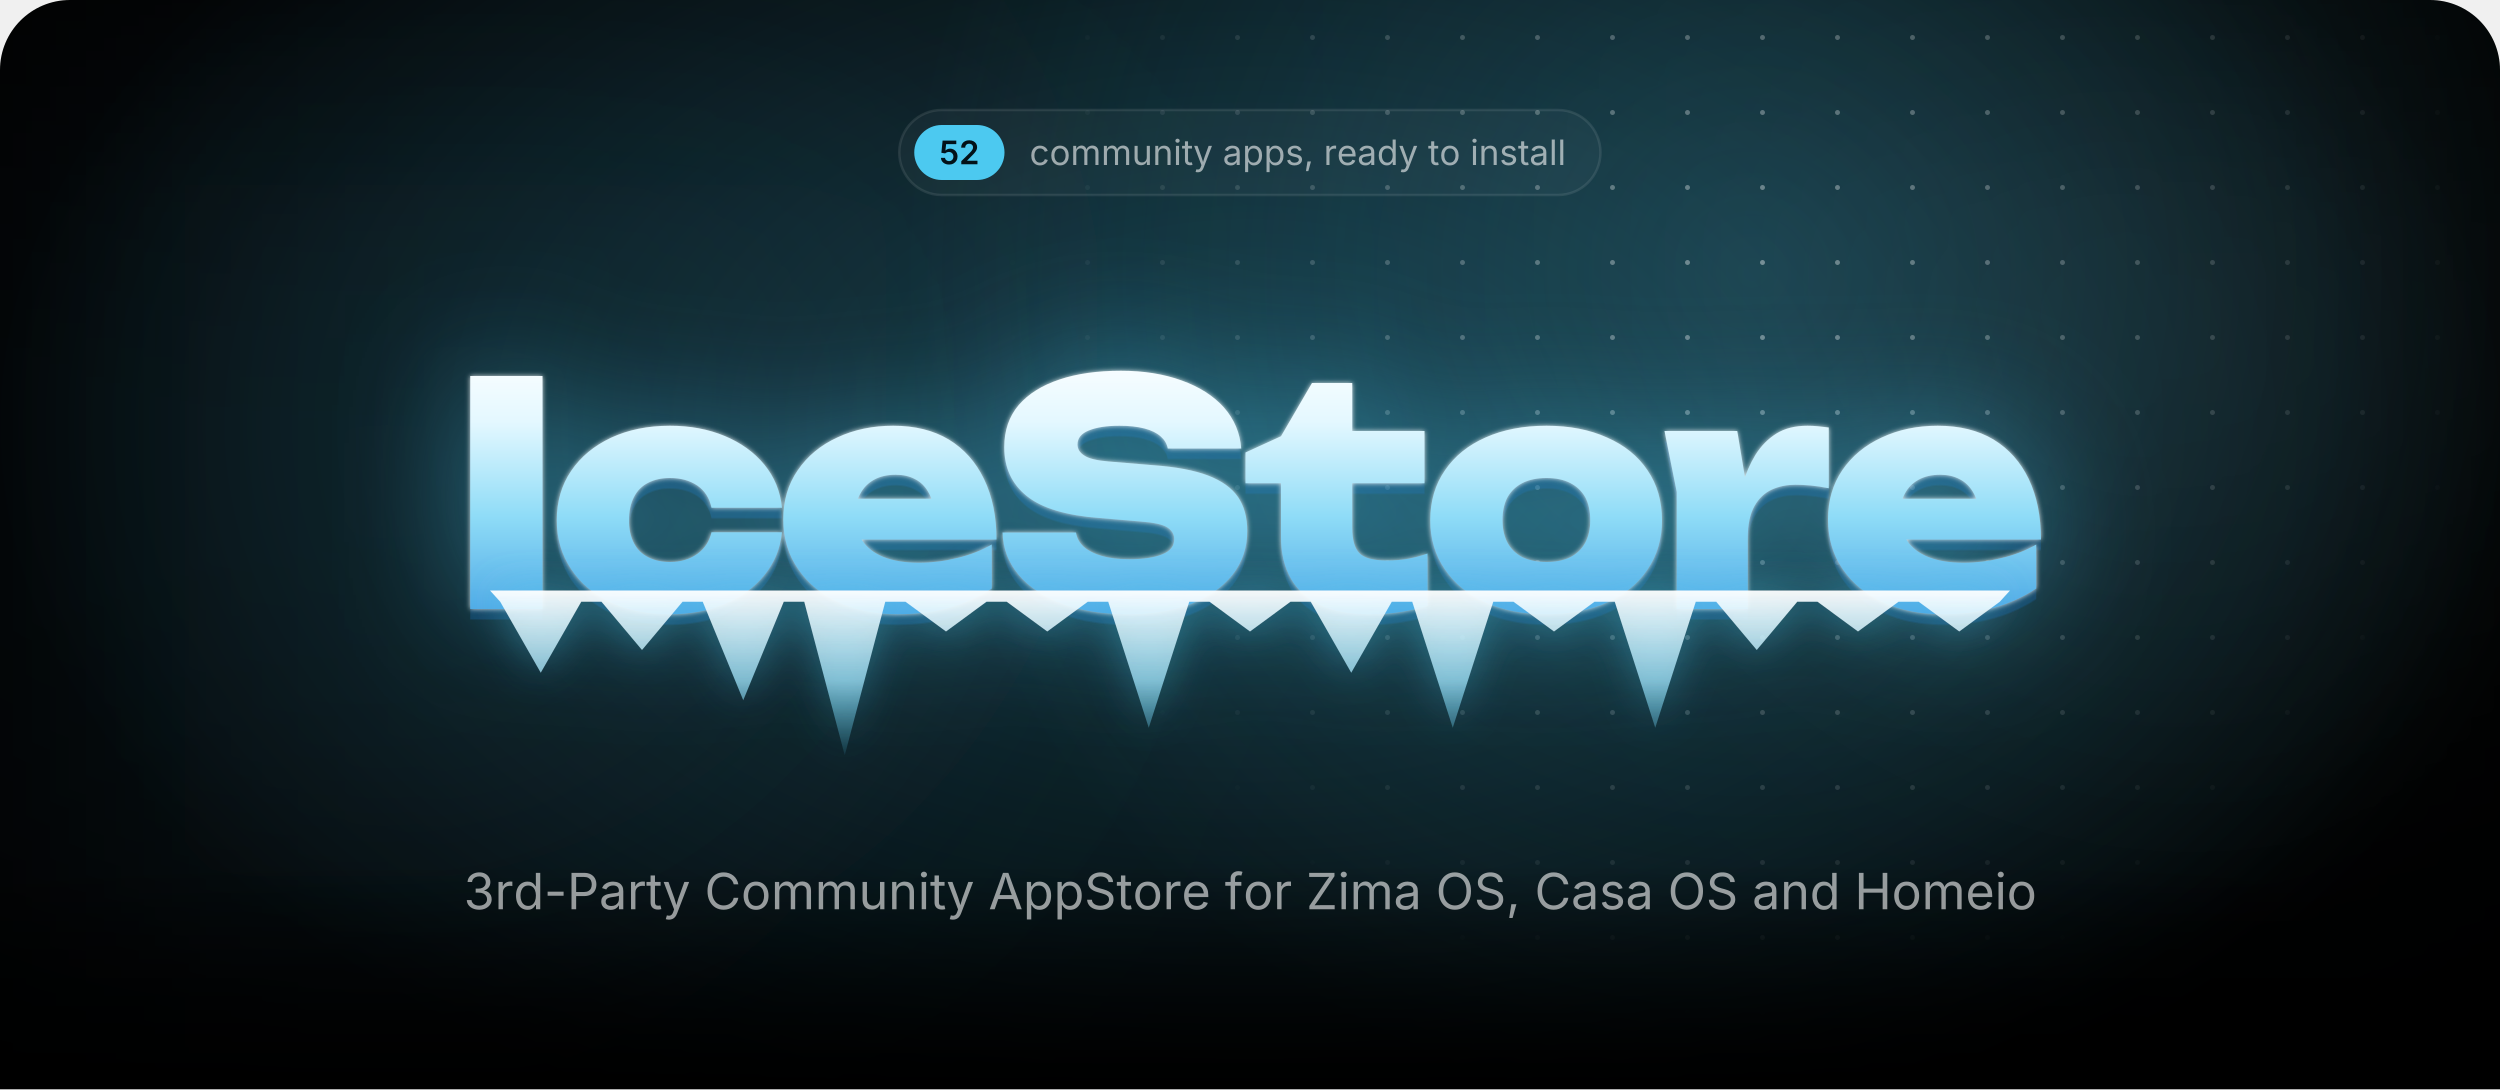
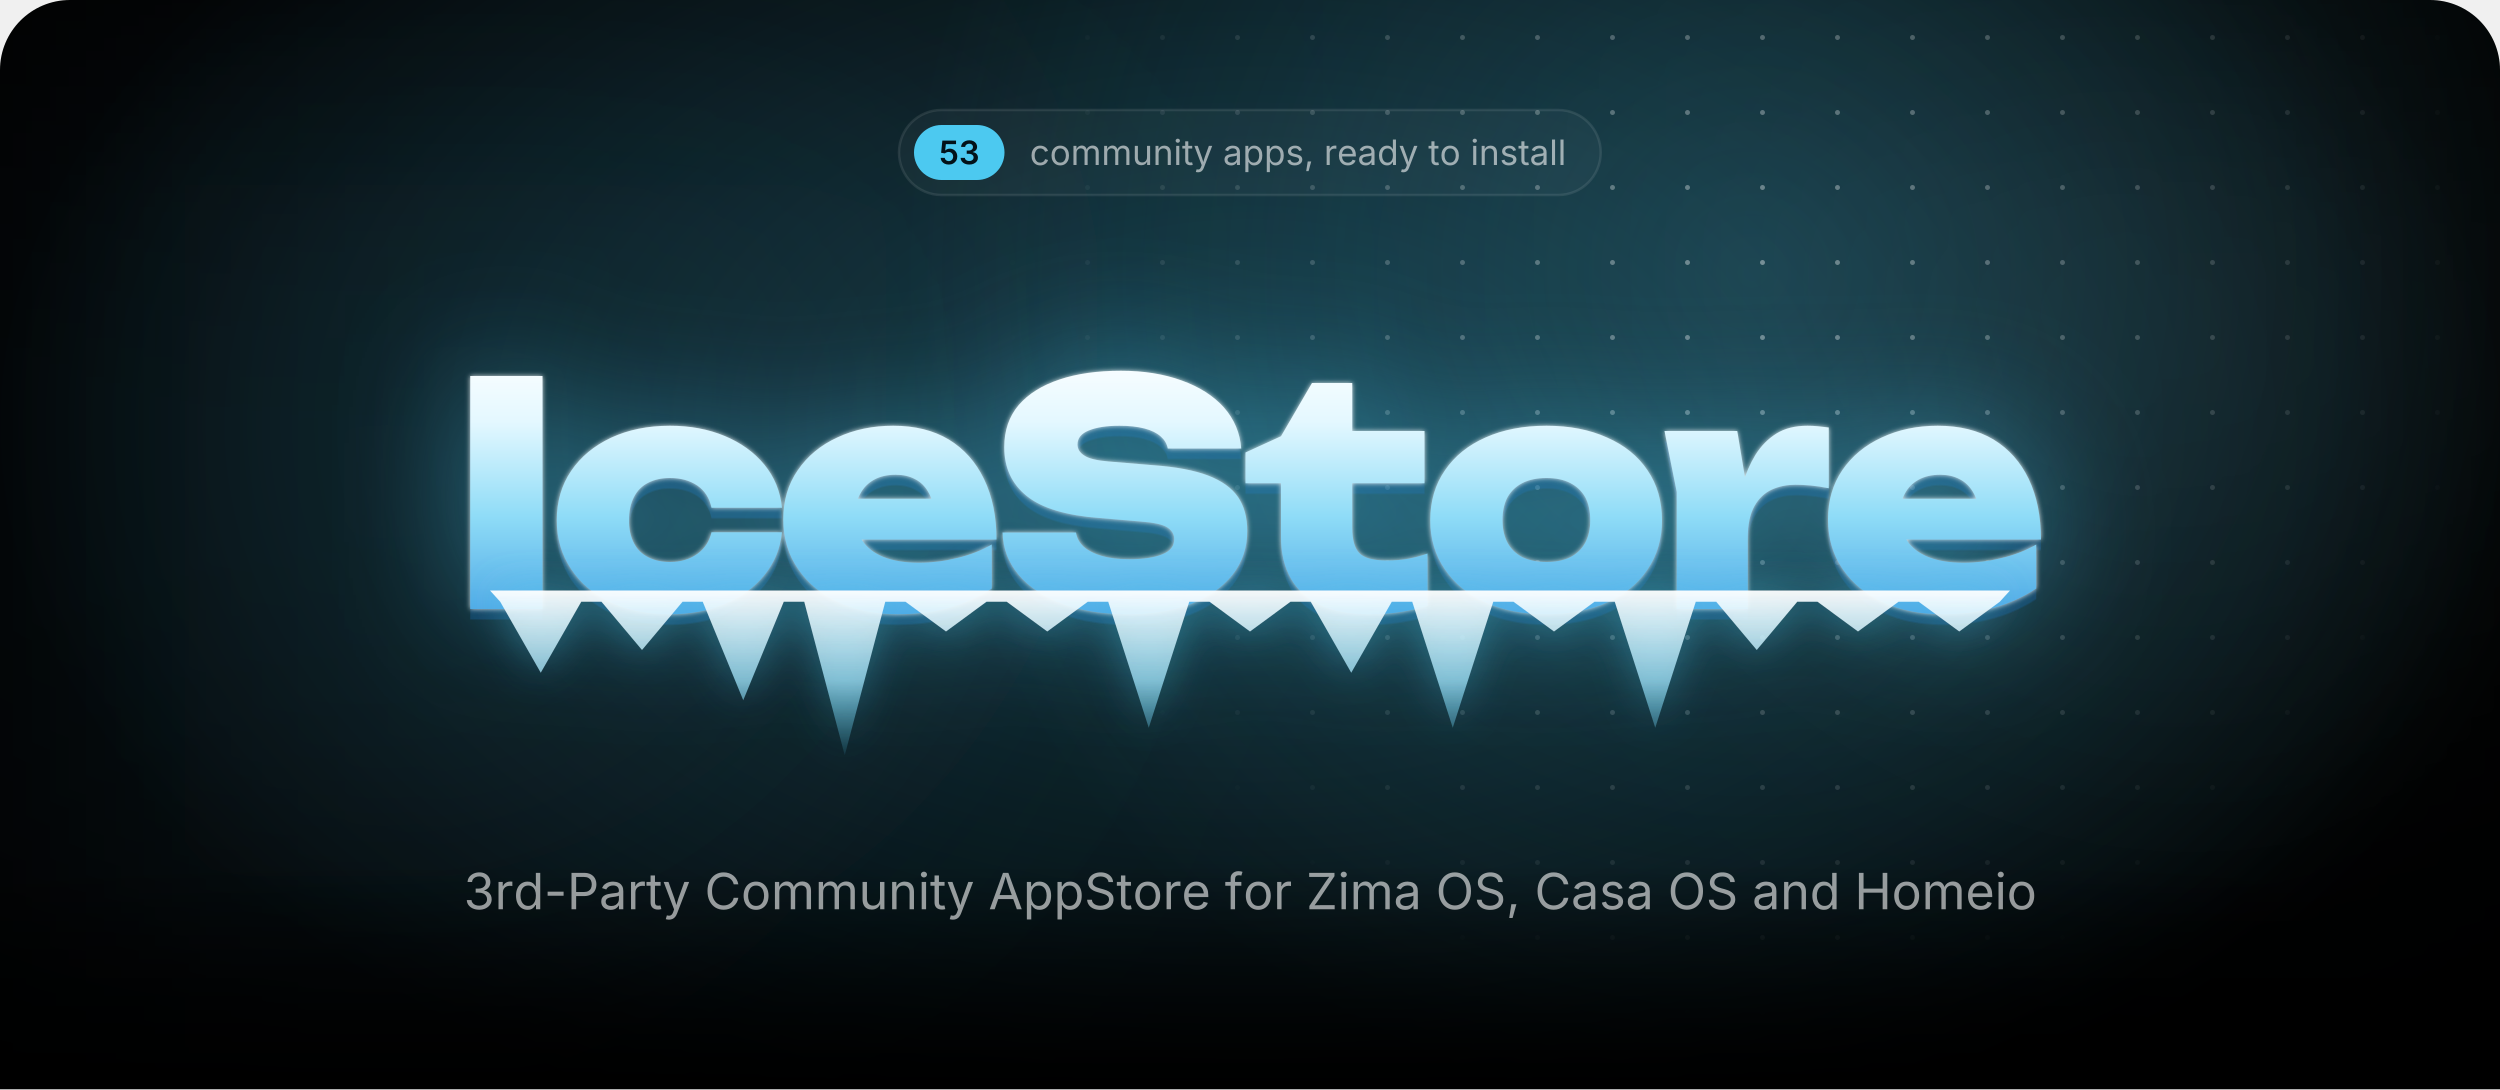
<svg xmlns="http://www.w3.org/2000/svg" width="1000" height="435.7" viewBox="0 0 1000 435.7">
  <style>.blob{transform-box:fill-box;transform-origin:center;animation:drift 22s ease-in-out infinite alternate}.blob+.blob{animation-duration:28s;animation-direction:alternate-reverse}@keyframes drift{to{transform:translate(180px,60px) scale(1.2)}}.spot{animation:spot 18s ease-in-out infinite alternate}@keyframes spot{to{transform:translate(-420px,40px)}}.gl{animation:gl 6s ease-in-out infinite}@keyframes gl{0%,35%{transform:translateX(0)}70%,100%{transform:translateX(1741px)}}.sp{transform-box:fill-box;transform-origin:center;opacity:0;animation:tw 3.2s ease-in-out infinite}@keyframes tw{0%,100%{opacity:0;transform:scale(.3) rotate(0)}50%{opacity:1;transform:scale(1) rotate(45deg)}}@media(prefers-reduced-motion:reduce){*{animation:none!important}}</style>
  <defs>
    <path id="semi.1347" d="M618 -20Q472 -20 358 34Q243 89 176 185Q109 281 105 404H365Q368 343 403 296Q438 250 494 224Q550 197 618 197Q698 197 760 234Q821 270 856 334Q892 399 892 483Q892 568 856 634Q819 700 756 738Q692 775 610 775Q542 775 478 750Q413 724 375 683L133 722L211 1490H1073V1266H432L390 870H398Q440 919 516 950Q591 982 681 982Q782 982 868 946Q954 909 1018 842Q1081 776 1116 686Q1151 596 1151 489Q1151 341 1083 226Q1015 112 895 46Q775 -20 618 -20Z" />
-     <path id="semi.1343" d="M134 0V192L651 701Q724 776 774 834Q823 892 848 946Q874 1001 874 1065Q874 1135 842 1186Q809 1237 754 1264Q698 1292 627 1292Q552 1292 496 1262Q441 1232 411 1176Q381 1121 381 1044H126Q126 1185 190 1290Q255 1395 368 1452Q482 1510 630 1510Q779 1510 892 1454Q1005 1398 1068 1300Q1131 1203 1131 1078Q1131 995 1100 916Q1069 837 989 738Q909 638 763 498L504 234V223H1153V0Z" />
+     <path id="semi.1345" d="M651 -20Q494 -20 372 34Q251 88 181 184Q111 279 107 404H376Q380 343 416 298Q453 253 514 228Q575 204 651 204Q731 204 792 232Q854 260 890 310Q925 361 925 427Q925 495 889 547Q853 599 786 628Q719 658 624 658H492V864H624Q702 864 761 892Q820 919 853 968Q886 1017 886 1082Q886 1145 858 1192Q829 1239 776 1266Q724 1292 654 1292Q585 1292 527 1268Q469 1243 433 1198Q397 1153 395 1089H138Q140 1214 210 1308Q279 1403 396 1456Q512 1510 656 1510Q805 1510 915 1454Q1025 1398 1086 1304Q1146 1211 1146 1098Q1146 972 1072 887Q998 802 877 775V763Q981 749 1053 702Q1125 654 1162 580Q1200 506 1200 413Q1200 288 1129 190Q1058 92 934 36Q811 -20 651 -20Z" />
    <path id="regular.586" d="M613 -24Q461 -24 346 48Q232 120 168 250Q104 380 104 552Q104 727 168 858Q232 988 346 1060Q461 1132 613 1132Q694 1132 766 1111Q838 1090 898 1050Q957 1011 1000 954Q1043 896 1066 823L893 774Q881 817 856 853Q831 889 796 916Q760 942 714 956Q668 971 613 971Q501 971 429 912Q357 854 322 759Q287 664 287 552Q287 442 322 348Q357 253 429 195Q501 137 613 137Q669 137 716 152Q763 167 800 194Q836 222 861 260Q886 298 898 343L1070 294Q1048 219 1004 160Q961 102 901 60Q841 19 768 -2Q695 -24 613 -24Z" />
    <path id="regular.790" d="M613 -24Q461 -24 346 48Q232 120 168 250Q104 380 104 552Q104 727 168 858Q232 988 346 1060Q461 1132 613 1132Q766 1132 881 1060Q996 988 1060 858Q1124 727 1124 552Q1124 380 1060 250Q996 120 881 48Q766 -24 613 -24ZM613 137Q726 137 799 195Q872 253 907 348Q942 442 942 552Q942 663 907 758Q872 854 799 912Q726 971 613 971Q501 971 429 912Q357 854 322 759Q287 664 287 552Q287 442 322 348Q357 253 429 195Q501 137 613 137Z" />
    <path id="regular.766" d="M158 0V1118H333L334 868H320Q343 959 392 1018Q442 1078 508 1108Q575 1138 647 1138Q769 1138 844 1063Q920 988 942 866H918Q938 950 991 1011Q1044 1072 1120 1105Q1195 1138 1284 1138Q1381 1138 1461 1096Q1541 1054 1588 969Q1636 884 1636 754V0H1456V749Q1456 870 1388 922Q1320 974 1230 974Q1155 974 1100 942Q1046 911 1016 856Q987 801 987 730V0H807V767Q807 860 745 917Q683 974 588 974Q523 974 466 944Q408 913 373 853Q338 793 338 704V0Z" />
    <path id="regular.915" d="M537 -14Q424 -14 338 32Q253 79 206 173Q158 267 158 408V1118H338V423Q338 294 406 221Q474 148 591 148Q671 148 734 183Q798 218 835 286Q872 353 872 448V1118H1053V0H879V271H903Q851 114 756 50Q660 -14 537 -14Z" />
    <path id="regular.773" d="M338 670V0H158V1118H331L332 847H307Q358 1002 452 1067Q547 1132 674 1132Q787 1132 872 1086Q957 1039 1004 946Q1052 852 1052 710V0H872V695Q872 824 804 897Q737 970 620 970Q540 970 476 935Q412 900 375 833Q338 766 338 670Z" />
    <path id="regular.689" d="M158 0V1118H338V0ZM249 1301Q198 1301 161 1336Q124 1371 124 1420Q124 1470 161 1504Q198 1539 249 1539Q301 1539 338 1504Q375 1470 375 1420Q375 1371 338 1336Q301 1301 249 1301Z" />
    <path id="regular.889" d="M598 1118V964H20V1118ZM188 1384H368V290Q368 215 398 180Q429 146 500 146Q517 146 544 150Q570 154 592 158L629 6Q601 -4 566 -9Q530 -14 495 -14Q350 -14 269 62Q188 139 188 276Z" />
    <path id="regular.998" d="M140 -405 186 -249 205 -254Q260 -268 305 -262Q350 -255 386 -217Q422 -179 449 -99L481 -6L54 1118H251L489 455Q527 351 553 249Q579 147 608 51H542Q571 147 598 250Q624 352 661 455L901 1118H1097L606 -167Q572 -256 524 -314Q477 -371 414 -398Q351 -426 272 -426Q224 -426 189 -419Q154 -412 140 -405Z" />
    <path id="regular.507" d="M471 -26Q365 -26 278 14Q192 54 141 131Q90 208 90 318Q90 414 128 474Q166 534 230 568Q293 603 370 620Q447 637 525 647Q625 660 688 667Q751 674 782 691Q812 708 812 749V755Q812 825 786 874Q760 922 708 948Q656 974 578 974Q498 974 441 949Q384 924 348 886Q313 849 295 810L122 867Q165 969 238 1026Q311 1084 399 1108Q487 1132 573 1132Q629 1132 700 1118Q772 1105 838 1065Q905 1025 948 946Q992 868 992 737V0H815V152H803Q784 113 742 72Q700 30 633 2Q566 -26 471 -26ZM502 133Q602 133 671 172Q740 211 776 274Q812 336 812 404V559Q801 546 764 536Q727 525 680 517Q632 509 588 504Q543 498 517 495Q452 487 396 468Q339 448 305 410Q271 373 271 309Q271 251 301 212Q331 173 383 153Q435 133 502 133Z" />
    <path id="regular.843" d="M158 -418V1118H332V939H352Q371 969 405 1014Q439 1060 503 1096Q567 1132 676 1132Q816 1132 922 1062Q1029 992 1090 862Q1150 733 1150 556Q1150 378 1090 248Q1030 118 924 47Q817 -24 677 -24Q571 -24 506 12Q441 49 406 96Q371 142 352 173H338V-418ZM650 137Q755 137 826 194Q896 250 932 346Q967 441 967 558Q967 674 932 768Q897 861 826 916Q756 971 650 971Q547 971 477 919Q407 867 372 774Q336 682 336 558Q336 434 372 339Q408 244 478 190Q549 137 650 137Z" />
    <path id="regular.871" d="M538 -24Q423 -24 334 10Q244 43 186 109Q128 175 108 271L279 312Q303 220 370 177Q436 134 536 134Q653 134 722 184Q792 234 792 303Q792 361 752 400Q711 438 628 457L442 501Q290 537 216 612Q142 688 142 806Q142 902 196 976Q250 1049 344 1090Q437 1132 556 1132Q671 1132 752 1098Q832 1063 882 1002Q933 942 958 863L795 821Q772 881 718 930Q665 979 557 979Q457 979 390 933Q324 887 324 817Q324 755 369 718Q414 680 512 657L681 617Q833 581 906 506Q979 430 979 315Q979 217 924 140Q868 64 768 20Q669 -24 538 -24Z" />
    <path id="regular.1501" d="M128 -359 216 208H422L266 -359Z" />
    <path id="regular.852" d="M158 0V1118H332V946H344Q375 1031 454 1082Q534 1134 634 1134Q654 1134 682 1133Q709 1132 725 1131V950Q717 952 685 956Q653 960 617 960Q537 960 474 926Q410 893 374 834Q338 776 338 700V0Z" />
    <path id="regular.614" d="M628 -24Q466 -24 348 48Q231 120 168 249Q104 378 104 550Q104 722 166 853Q228 984 342 1058Q455 1132 607 1132Q696 1132 782 1102Q869 1073 940 1008Q1010 942 1052 835Q1094 728 1094 573V498H226V650H997L913 594Q913 704 878 790Q844 875 776 924Q708 972 607 972Q506 972 434 922Q362 873 324 794Q286 714 286 623V522Q286 398 329 312Q372 225 450 180Q527 136 629 136Q695 136 749 155Q803 174 842 212Q881 251 902 308L1076 260Q1050 176 988 112Q926 48 834 12Q743 -24 628 -24Z" />
    <path id="regular.597" d="M577 -24Q438 -24 331 47Q224 118 164 248Q104 378 104 556Q104 733 164 862Q225 992 332 1062Q439 1132 578 1132Q687 1132 751 1096Q815 1060 850 1014Q884 969 902 939H916V1490H1096V0H922V173H902Q884 142 848 96Q813 49 748 12Q684 -24 577 -24ZM604 137Q706 137 776 190Q846 244 882 339Q918 434 918 558Q918 682 882 774Q847 867 777 919Q707 971 604 971Q498 971 428 916Q357 861 322 768Q287 674 287 558Q287 441 322 346Q358 250 429 194Q500 137 604 137Z" />
    <path id="regular.736" d="M338 1490V0H158V1490Z" />
    <path id="regular.1345" d="M635 -20Q489 -20 376 30Q263 80 196 169Q130 258 125 376H317Q323 305 366 254Q408 202 478 174Q547 147 632 147Q726 147 798 180Q871 212 913 271Q955 330 955 407Q955 488 914 550Q874 611 797 646Q720 681 609 681H488V846H609Q696 846 762 878Q829 909 866 966Q903 1023 903 1100Q903 1174 870 1229Q838 1284 778 1314Q718 1345 637 1345Q561 1345 494 1318Q428 1290 386 1239Q343 1188 340 1115H157Q161 1232 227 1321Q293 1410 402 1460Q510 1510 641 1510Q780 1510 880 1454Q981 1398 1035 1307Q1089 1216 1089 1110Q1089 984 1022 896Q956 808 842 774V762Q937 747 1004 698Q1072 649 1108 574Q1143 499 1143 405Q1143 283 1077 187Q1011 91 896 36Q781 -20 635 -20Z" />
    <path id="regular.1459" d="M798 719V553H144V719Z" />
    <path id="regular.375" d="M180 0V1490H690Q864 1490 976 1426Q1089 1363 1144 1256Q1198 1149 1198 1016Q1198 883 1144 775Q1089 667 977 603Q865 539 691 539H330V706H682Q800 706 872 746Q944 787 976 858Q1009 928 1009 1016Q1009 1104 976 1174Q944 1243 872 1283Q799 1323 680 1323H370V0Z" />
    <path id="regular.73" d="M783 -20Q592 -20 442 72Q293 165 208 336Q122 508 122 744Q122 981 208 1152Q293 1324 442 1417Q592 1510 783 1510Q896 1510 996 1477Q1097 1444 1177 1380Q1257 1317 1310 1226Q1364 1136 1384 1021H1194Q1178 1098 1140 1156Q1101 1214 1046 1254Q990 1294 923 1314Q856 1334 783 1334Q649 1334 541 1266Q433 1198 370 1066Q307 935 307 744Q307 554 370 422Q434 291 542 224Q650 156 783 156Q856 156 923 176Q990 197 1046 236Q1101 276 1140 334Q1178 393 1194 469H1384Q1365 355 1312 265Q1258 175 1178 111Q1098 47 998 14Q897 -20 783 -20Z" />
    <path id="regular.2" d="M52 0 593 1490H813L1361 0H1161L845 884Q816 966 778 1088Q739 1211 684 1401H720Q666 1209 626 1084Q587 960 561 884L254 0ZM324 416V582H1089V416Z" />
    <path id="regular.397" d="M657 -26Q496 -26 378 26Q259 78 192 172Q125 265 116 390H311Q319 306 368 252Q417 197 494 170Q570 144 657 144Q758 144 838 177Q919 210 966 270Q1013 330 1013 409Q1013 481 972 526Q932 571 865 600Q798 629 718 651L538 702Q358 753 258 848Q158 943 158 1091Q158 1217 226 1312Q294 1406 410 1458Q526 1510 670 1510Q817 1510 930 1458Q1043 1406 1108 1316Q1174 1227 1178 1114H992Q979 1223 888 1282Q797 1342 664 1342Q568 1342 496 1310Q423 1279 383 1224Q343 1170 343 1100Q343 1022 392 974Q440 927 506 900Q573 874 627 859L776 818Q836 802 908 774Q981 746 1047 700Q1113 653 1156 582Q1198 510 1198 406Q1198 284 1134 186Q1071 88 950 31Q829 -26 657 -26Z" />
    <path id="regular.647" d="M678 1118V964H20V1118ZM240 0V1267Q240 1364 286 1429Q331 1494 404 1527Q477 1560 558 1560Q622 1560 664 1550Q706 1539 726 1530L676 1376Q662 1381 640 1387Q617 1393 579 1393Q496 1393 458 1350Q420 1308 420 1227V0Z" />
    <path id="regular.496" d="M130 0V134L796 1125Q841 1192 892 1260Q943 1327 994 1393L1015 1331Q923 1325 830 1324Q737 1322 645 1322H122V1490H1158V1354L502 379Q454 308 400 237Q347 166 294 97L273 159Q365 165 456 166Q548 168 640 168H1166V0Z" />
    <path id="regular.321" d="M784 -20Q593 -20 444 72Q294 165 208 336Q122 508 122 744Q122 981 208 1152Q294 1324 444 1417Q593 1510 784 1510Q975 1510 1124 1417Q1273 1324 1358 1152Q1444 981 1444 744Q1444 508 1358 336Q1273 165 1124 72Q975 -20 784 -20ZM784 156Q917 156 1024 224Q1132 291 1196 422Q1259 554 1259 744Q1259 936 1196 1068Q1132 1199 1024 1266Q917 1334 784 1334Q650 1334 542 1266Q434 1198 370 1066Q307 935 307 744Q307 554 370 423Q434 292 542 224Q650 156 784 156Z" />
    <path id="regular.161" d="M180 0V1490H370V846H1152V1490H1342V0H1152V678H370V0Z" />
    <radialGradient id="glow">
      <stop stop-color="#4cc9f0" stop-opacity=".28" />
      <stop offset="1" stop-color="#4cc9f0" stop-opacity="0" />
    </radialGradient>
    <radialGradient id="cur">
      <stop stop-color="#4cc9f0" stop-opacity=".2" />
      <stop offset=".65" stop-color="#4cc9f0" stop-opacity="0" />
    </radialGradient>
    <radialGradient id="spot">
      <stop stop-color="#fff" />
      <stop offset="1" stop-color="#000" />
    </radialGradient>
    <pattern id="dots" width="30" height="30" patternUnits="userSpaceOnUse">
      <circle cx="15" cy="15" r="1" fill="#fff" fill-opacity=".4" />
    </pattern>
    <mask id="dm">
      <circle class="spot" cx="700" cy="110" r="300" fill="url(#spot)" />
    </mask>
    <linearGradient id="fade" x2="0" y2="1">
      <stop offset="0.793" stop-color="#fff" />
      <stop offset="1" stop-color="#000" />
    </linearGradient>
    <mask id="bf">
      <rect width="1000" height="435.7" fill="url(#fade)" />
    </mask>
    <filter id="blur" filterUnits="userSpaceOnUse" x="-500" y="-500" width="2000" height="1500">
      <feGaussianBlur stdDeviation="90" />
    </filter>
    <linearGradient id="ice" gradientUnits="userSpaceOnUse" x1="0" y1="138" x2="0" y2="256">
      <stop stop-color="#fff" />
      <stop offset=".26" stop-color="#e4f8ff" />
      <stop offset=".58" stop-color="#8fdcf7" />
      <stop offset="1" stop-color="#3d9be0" />
    </linearGradient>
    <linearGradient id="ig" x2="0" y2="1">
      <stop stop-color="#fff" stop-opacity=".95" />
      <stop offset=".55" stop-color="#9fe3fa" stop-opacity=".75" />
      <stop offset="1" stop-color="#4cc9f0" stop-opacity=".1" />
    </linearGradient>
    <linearGradient id="gl">
      <stop stop-color="#fff" stop-opacity="0" />
      <stop offset=".5" stop-color="#fff" stop-opacity=".95" />
      <stop offset="1" stop-color="#fff" stop-opacity="0" />
    </linearGradient>
    <clipPath id="wc">
      <path d="M188.1 150.4H217V243.6H188.1ZM312.8 212.9Q311.8 222.7 305.7 230.1Q299.7 237.5 289.9 241.6Q280.1 245.7 268 245.7Q254.7 245.7 244.4 241Q234.2 236.3 228.5 227.7Q222.7 219.1 222.7 208.1Q222.7 196.8 228.5 188.3Q234.2 179.9 244.4 175.1Q254.7 170.3 268 170.3Q280.1 170.3 289.9 174.4Q299.7 178.5 305.7 185.8Q311.8 193.2 312.8 203.1H284.6Q283.4 197.3 278.9 194.2Q274.4 191.2 268 191.2Q263 191.2 259.3 193.1Q255.5 195 253.6 198.8Q251.6 202.6 251.6 208.1Q251.6 213.5 253.6 217.3Q255.5 221 259.3 222.9Q263 224.8 268 224.8Q274.4 224.8 278.9 221.6Q283.4 218.3 284.6 212.9ZM359 245.7Q345.9 245.7 335.6 241Q325.2 236.3 319.3 227.7Q313.3 219.1 313.3 207.7Q313.3 196.5 319.1 188.1Q324.9 179.6 334.9 175Q344.9 170.3 357.3 170.3Q370.3 170.3 379.5 175.8Q388.7 181.4 393.6 191.6Q398.6 201.9 398.6 215.8H336.6V199.5H382.2L373.8 205.1Q373.3 200.2 371.3 196.8Q369.4 193.4 366.1 191.7Q362.8 189.9 358.3 189.9Q353.2 189.9 349.6 191.9Q346 193.9 344.1 197.5Q342.1 201 342.1 205.5Q342.1 211.8 344.9 216.2Q347.7 220.5 353.4 222.8Q359.2 225.1 367.6 225.1Q375.3 225.1 382.9 223.2Q390.5 221.4 396.7 217.8V235.4Q389.1 240.4 379.7 243.1Q370.3 245.7 359 245.7ZM401 213H430.4Q430.9 216.3 433.5 218.7Q436.2 221.1 440.8 222.4Q445.4 223.7 451.6 223.7Q460.2 223.7 465 221.7Q469.7 219.8 469.7 215.7Q469.7 212.8 467 211Q464.3 209.2 456.2 208.6L439.8 207.2Q419.7 205.7 410.7 198.4Q401.7 191.2 401.7 178.9Q401.7 168.8 407.5 162Q413.3 155.3 423.8 151.8Q434.2 148.3 448.4 148.3Q462 148.3 472.7 152.2Q483.3 156 489.6 163Q495.8 170.1 496.5 179.4H467.1Q466.6 176.6 464.3 174.6Q462 172.5 457.8 171.4Q453.6 170.3 447.8 170.3Q440.1 170.3 435.5 172.2Q431 174 431 177.8Q431 180.5 433.7 182.2Q436.3 184 443.5 184.6L461.5 186.1Q475 187.1 483.2 190.2Q491.5 193.4 495.2 198.8Q498.9 204.2 498.9 212.4Q498.9 222.4 493 229.9Q487 237.4 476.3 241.6Q465.5 245.7 451.1 245.7Q436.3 245.7 425.1 241.6Q414 237.5 407.6 230.1Q401.3 222.7 401 213ZM498.2 193.3V181L512.4 174.5L524.8 153.2H540.9V172.4H569.8V193.3H540.9V211.1Q540.9 218.3 543.7 221.2Q546.5 224.2 554.7 224.2Q559.8 224.2 563.8 223.4Q567.8 222.6 571 221.4V242.4Q567 243.6 560.9 244.7Q554.9 245.7 548.1 245.7Q536 245.7 528.1 242Q520.2 238.3 516.3 231.3Q512.4 224.4 512.4 214.9V193.3ZM618.5 245.7Q604.7 245.7 594.2 241Q583.8 236.3 578 227.8Q572.1 219.3 572.1 208.1Q572.1 196.6 578 188.1Q583.8 179.6 594.2 175Q604.7 170.3 618.6 170.3Q632.4 170.3 642.8 175Q653.3 179.6 659 188.1Q664.8 196.6 664.8 208.1Q664.8 219.3 659 227.8Q653.3 236.3 642.8 241Q632.4 245.7 618.5 245.7ZM618.6 224.8Q624.2 224.8 628.1 222.9Q632 220.9 634.1 217.1Q636.1 213.3 636.1 208.1Q636.1 202.7 634.1 198.9Q632 195.2 628.1 193.2Q624.2 191.2 618.6 191.2Q613 191.2 609 193.2Q605.1 195.2 603 198.9Q601 202.7 601 208Q601 213.3 603 217.1Q605.1 220.9 609 222.9Q613 224.8 618.6 224.8ZM665.8 172.4H694.9L699.1 197.6V243.6H670.7V196.8ZM731.5 171V195.3Q727.6 194.5 724.3 194.2Q721 193.9 718.2 193.9Q713.1 193.9 708.8 195.8Q704.4 197.8 701.8 202.4Q699.1 207.1 699.1 215.3L693.9 208.8Q695 201.1 696.9 194.2Q698.9 187.3 702.2 181.9Q705.6 176.5 710.6 173.4Q715.6 170.3 723 170.3Q725 170.3 727.1 170.5Q729.2 170.7 731.5 171ZM776.9 245.7Q763.7 245.7 753.4 241Q743.1 236.3 737.1 227.7Q731.2 219.1 731.2 207.7Q731.2 196.5 736.9 188.1Q742.7 179.6 752.7 175Q762.7 170.3 775.1 170.3Q788.2 170.3 797.4 175.8Q806.6 181.4 811.5 191.6Q816.4 201.9 816.4 215.8H754.4V199.5H800L791.7 205.1Q791.2 200.2 789.2 196.8Q787.2 193.4 783.9 191.7Q780.6 189.9 776.1 189.9Q771 189.9 767.4 191.9Q763.8 193.9 761.9 197.5Q760 201 760 205.5Q760 211.8 762.8 216.2Q765.6 220.5 771.3 222.8Q777 225.1 785.5 225.1Q793.2 225.1 800.7 223.2Q808.3 221.4 814.5 217.8V235.4Q807 240.4 797.6 243.1Q788.2 245.7 776.9 245.7Z" />
    </clipPath>
    <filter id="frost" x="-20%" y="-60%" width="140%" height="220%" color-interpolation-filters="sRGB">
      <feGaussianBlur in="SourceAlpha" stdDeviation="1" result="a" />
      <feFlood flood-color="#fff" flood-opacity=".85" />
      <feComposite in2="a" operator="in" result="s1" />
      <feGaussianBlur in="SourceAlpha" stdDeviation="25.2" result="b" />
      <feFlood flood-color="#4cc9f0" flood-opacity=".5" />
      <feComposite in2="b" operator="in" result="s2" />
      <feOffset in="SourceAlpha" dy="4.2" result="c" />
      <feFlood flood-color="#125696" flood-opacity=".4" />
      <feComposite in2="c" operator="in" result="s3" />
      <feMerge>
        <feMergeNode in="s3" />
        <feMergeNode in="s2" />
        <feMergeNode in="s1" />
        <feMergeNode in="SourceGraphic" />
      </feMerge>
    </filter>
    <filter id="drip" x="-10%" y="-60%" width="120%" height="220%">
      <feGaussianBlur in="SourceAlpha" stdDeviation="8.4" result="b" />
      <feFlood flood-color="#4cc9f0" flood-opacity=".45" />
      <feComposite in2="b" operator="in" />
      <feMerge>
        <feMergeNode />
        <feMergeNode in="SourceGraphic" />
      </feMerge>
    </filter>
    <clipPath id="pg">
      <path d="M0,28 A28,28 0 0 1 28,0 H972 A28,28 0 0 1 1000,28 V435.7 A0,0 0 0 1 1000,435.7 H0 A0,0 0 0 1 0,435.7 Z" />
    </clipPath>
  </defs>
  <g clip-path="url(#pg)">
    <rect x="0" y="0" width="1000" height="435.7" rx="0" fill="#000" />
    <g mask="url(#bf)">
      <ellipse cx="500" cy="170" rx="500" ry="310" fill="url(#glow)" />
      <circle class="blob" cx="140" cy="140" r="260" fill="#4cc9f0" fill-opacity=".1" filter="url(#blur)" />
      <circle class="blob" cx="900" cy="40" r="220" fill="#a5e8ff" fill-opacity=".08" filter="url(#blur)" />
      <circle class="spot" cx="700" cy="110" r="520" fill="url(#cur)" />
      <rect width="1000" height="435.7" fill="url(#dots)" mask="url(#dm)" />
    </g>
-     <rect x="359.7" y="44" width="280.5" height="34" rx="17" fill="rgba(255,255,255,.035)" stroke="rgba(255,255,255,.09)" />
-     <rect x="365.7" y="50" width="36.1" height="22" rx="11" fill="#4cc9f0" />
-     <g fill="#031219" transform="translate(375.7,65.7) scale(0.00635,-0.00635)">
+     <rect x="359.6" y="44" width="280.7" height="34" rx="17" fill="rgba(255,255,255,.035)" stroke="rgba(255,255,255,.09)" />
+     <rect x="365.6" y="50" width="36.2" height="22" rx="11" fill="#4cc9f0" />
+     <g fill="#031219" transform="translate(375.6,65.7) scale(0.00635,-0.00635)">
      <use href="#semi.1347" x="0" />
-       <use href="#semi.1343" x="1254" />
-     </g>
-     <g fill="rgba(255,255,255,.58)" transform="translate(411.8,66) scale(0.00684,-0.00684)">
+       <use href="#semi.1345" x="1254" />
+     </g>
+     <g fill="rgba(255,255,255,.58)" transform="translate(411.9,66) scale(0.00684,-0.00684)">
      <use href="#regular.586" x="0" />
      <use href="#regular.790" x="1170" />
      <use href="#regular.766" x="2398" />
      <use href="#regular.766" x="4192" />
      <use href="#regular.915" x="5986" />
      <use href="#regular.773" x="7197" />
      <use href="#regular.689" x="8407" />
      <use href="#regular.889" x="8903" />
      <use href="#regular.998" x="9573" />
      <use href="#regular.507" x="11300" />
      <use href="#regular.843" x="12450" />
      <use href="#regular.843" x="13704" />
      <use href="#regular.871" x="14958" />
      <use href="#regular.1501" x="16039" />
      <use href="#regular.852" x="17205" />
      <use href="#regular.614" x="17976" />
      <use href="#regular.507" x="19170" />
      <use href="#regular.597" x="20320" />
      <use href="#regular.998" x="21574" />
      <use href="#regular.889" x="23301" />
      <use href="#regular.790" x="23971" />
      <use href="#regular.689" x="25775" />
      <use href="#regular.773" x="26271" />
      <use href="#regular.871" x="27481" />
      <use href="#regular.889" x="28562" />
      <use href="#regular.507" x="29232" />
      <use href="#regular.736" x="30382" />
      <use href="#regular.736" x="30878" />
    </g>
    <g filter="url(#frost)">
      <path fill="url(#ice)" d="M188.1 150.4H217V243.6H188.1ZM312.8 212.9Q311.8 222.7 305.7 230.1Q299.7 237.5 289.9 241.6Q280.1 245.7 268 245.7Q254.7 245.7 244.4 241Q234.2 236.3 228.5 227.7Q222.7 219.1 222.7 208.1Q222.7 196.8 228.5 188.3Q234.2 179.9 244.4 175.1Q254.7 170.3 268 170.3Q280.1 170.3 289.9 174.4Q299.7 178.5 305.7 185.8Q311.8 193.2 312.8 203.1H284.6Q283.4 197.3 278.9 194.2Q274.4 191.2 268 191.2Q263 191.2 259.3 193.1Q255.5 195 253.6 198.8Q251.6 202.6 251.6 208.1Q251.6 213.5 253.6 217.3Q255.5 221 259.3 222.9Q263 224.8 268 224.8Q274.4 224.8 278.9 221.6Q283.4 218.3 284.6 212.9ZM359 245.7Q345.9 245.7 335.6 241Q325.2 236.3 319.3 227.7Q313.3 219.1 313.3 207.7Q313.3 196.5 319.1 188.1Q324.9 179.6 334.9 175Q344.9 170.3 357.3 170.3Q370.3 170.3 379.5 175.8Q388.7 181.4 393.6 191.6Q398.6 201.9 398.6 215.8H336.6V199.5H382.2L373.8 205.1Q373.3 200.2 371.3 196.8Q369.4 193.4 366.1 191.7Q362.8 189.9 358.3 189.9Q353.2 189.9 349.6 191.9Q346 193.9 344.1 197.5Q342.1 201 342.1 205.5Q342.1 211.8 344.9 216.2Q347.7 220.5 353.4 222.8Q359.2 225.1 367.6 225.1Q375.3 225.1 382.9 223.2Q390.5 221.4 396.7 217.8V235.4Q389.1 240.4 379.7 243.1Q370.3 245.7 359 245.7ZM401 213H430.4Q430.9 216.3 433.5 218.7Q436.2 221.1 440.8 222.4Q445.4 223.7 451.6 223.7Q460.2 223.7 465 221.7Q469.7 219.8 469.7 215.7Q469.7 212.8 467 211Q464.3 209.2 456.2 208.6L439.8 207.2Q419.7 205.7 410.7 198.4Q401.7 191.2 401.7 178.9Q401.7 168.8 407.5 162Q413.3 155.3 423.8 151.8Q434.2 148.3 448.4 148.3Q462 148.3 472.7 152.2Q483.3 156 489.6 163Q495.8 170.1 496.5 179.4H467.1Q466.6 176.6 464.3 174.6Q462 172.5 457.8 171.4Q453.6 170.3 447.8 170.3Q440.1 170.3 435.5 172.2Q431 174 431 177.8Q431 180.5 433.7 182.2Q436.3 184 443.5 184.6L461.5 186.1Q475 187.1 483.2 190.2Q491.5 193.4 495.2 198.8Q498.9 204.2 498.9 212.4Q498.9 222.4 493 229.9Q487 237.4 476.3 241.6Q465.5 245.7 451.1 245.7Q436.3 245.7 425.1 241.6Q414 237.5 407.6 230.1Q401.3 222.7 401 213ZM498.2 193.3V181L512.4 174.5L524.8 153.2H540.9V172.4H569.8V193.3H540.9V211.1Q540.9 218.3 543.7 221.2Q546.5 224.2 554.7 224.2Q559.8 224.2 563.8 223.4Q567.8 222.6 571 221.4V242.4Q567 243.6 560.9 244.7Q554.9 245.7 548.1 245.7Q536 245.7 528.1 242Q520.2 238.3 516.3 231.3Q512.4 224.4 512.4 214.9V193.3ZM618.5 245.7Q604.7 245.7 594.2 241Q583.8 236.3 578 227.8Q572.1 219.3 572.1 208.1Q572.1 196.6 578 188.1Q583.8 179.6 594.2 175Q604.7 170.3 618.6 170.3Q632.4 170.3 642.8 175Q653.3 179.6 659 188.1Q664.8 196.6 664.8 208.1Q664.8 219.3 659 227.8Q653.3 236.3 642.8 241Q632.4 245.7 618.5 245.7ZM618.6 224.8Q624.2 224.8 628.1 222.9Q632 220.9 634.1 217.1Q636.1 213.3 636.1 208.1Q636.1 202.7 634.1 198.9Q632 195.2 628.1 193.2Q624.2 191.2 618.6 191.2Q613 191.2 609 193.2Q605.1 195.2 603 198.9Q601 202.7 601 208Q601 213.3 603 217.1Q605.1 220.9 609 222.9Q613 224.8 618.6 224.8ZM665.8 172.4H694.9L699.1 197.6V243.6H670.7V196.8ZM731.5 171V195.3Q727.6 194.5 724.3 194.2Q721 193.9 718.2 193.9Q713.1 193.9 708.8 195.8Q704.4 197.8 701.8 202.4Q699.1 207.1 699.1 215.3L693.9 208.8Q695 201.1 696.9 194.2Q698.9 187.3 702.2 181.9Q705.6 176.5 710.6 173.4Q715.6 170.3 723 170.3Q725 170.3 727.1 170.5Q729.2 170.7 731.5 171ZM776.9 245.7Q763.7 245.7 753.4 241Q743.1 236.3 737.1 227.7Q731.2 219.1 731.2 207.7Q731.2 196.5 736.9 188.1Q742.7 179.6 752.7 175Q762.7 170.3 775.1 170.3Q788.2 170.3 797.4 175.8Q806.6 181.4 811.5 191.6Q816.4 201.9 816.4 215.8H754.4V199.5H800L791.7 205.1Q791.2 200.2 789.2 196.8Q787.2 193.4 783.9 191.7Q780.6 189.9 776.1 189.9Q771 189.9 767.4 191.9Q763.8 193.9 761.9 197.5Q760 201 760 205.5Q760 211.8 762.8 216.2Q765.6 220.5 771.3 222.8Q777 225.1 785.5 225.1Q793.2 225.1 800.7 223.2Q808.3 221.4 814.5 217.8V235.4Q807 240.4 797.6 243.1Q788.2 245.7 776.9 245.7Z" />
    </g>
    <g clip-path="url(#wc)">
      <g class="gl">
        <g transform="translate(52.8,0) skewX(-15)">
          <rect x="-518.9" y="118" width="399.4" height="158" rx="0" fill="url(#gl)" />
        </g>
      </g>
    </g>
    <polygon points="196,236.2 200.1,240.7 216.3,269.1 232.5,240.7 240.6,240.7 256.8,260 273,240.7 281.1,240.7 297.3,280.1 313.5,240.7 321.7,240.7 337.9,302.1 354.1,240.7 362.2,240.7 378.4,252.6 394.6,240.7 402.7,240.7 418.9,252.6 435.1,240.7 443.3,240.7 459.5,291.1 475.7,240.7 483.8,240.7 500,252.6 516.2,240.7 524.3,240.7 540.5,269.1 556.7,240.7 564.9,240.7 581.1,291.1 597.3,240.7 605.4,240.7 621.6,252.6 637.8,240.7 645.9,240.7 662.1,291.1 678.3,240.7 686.5,240.7 702.7,260 718.9,240.7 727,240.7 743.2,252.6 759.4,240.7 767.5,240.7 783.7,252.6 799.9,240.7 804,236.2" fill="url(#ig)" filter="url(#drip)" />
    <polygon class="sp" style="animation-delay:0s" fill="#fff" points="171.4,123.8 173.3,132.5 181.9,134.4 173.3,136.3 171.4,145 169.5,136.3 160.8,134.4 169.5,132.5" />
    <polygon class="sp" style="animation-delay:0.9s" fill="#fff" points="337.8,114.4 339.7,123.1 348.3,125 339.7,126.9 337.8,135.5 335.9,126.9 327.2,125 335.9,123.1" />
    <polygon class="sp" style="animation-delay:1.7s" fill="#fff" points="491.4,109.7 493.3,118.3 501.9,120.2 493.3,122.1 491.4,130.8 489.5,122.1 480.8,120.2 489.5,118.3" />
    <polygon class="sp" style="animation-delay:0.4s" fill="#fff" points="651.4,119.1 653.3,127.8 661.9,129.7 653.3,131.6 651.4,140.2 649.5,131.6 640.8,129.7 649.5,127.8" />
    <polygon class="sp" style="animation-delay:2.2s" fill="#fff" points="824.2,126.2 826.1,134.9 834.7,136.8 826.1,138.7 824.2,147.3 822.3,138.7 813.6,136.8 822.3,134.9" />
    <polygon class="sp" style="animation-delay:1.3s" fill="#fff" points="574.6,277.3 576.5,285.9 585.1,287.8 576.5,289.7 574.6,298.4 572.7,289.7 564,287.8 572.7,285.9" />
    <g fill="rgba(255,255,255,.58)" transform="translate(185.5,363.7) scale(0.00977,-0.00977)">
      <use href="#regular.1345" x="0" />
      <use href="#regular.852" x="1265" />
      <use href="#regular.597" x="2036" />
      <use href="#regular.1459" x="3290" />
      <use href="#regular.375" x="4232" />
      <use href="#regular.507" x="5540" />
      <use href="#regular.852" x="6690" />
      <use href="#regular.889" x="7461" />
      <use href="#regular.998" x="8131" />
      <use href="#regular.73" x="9858" />
      <use href="#regular.790" x="11354" />
      <use href="#regular.766" x="12582" />
      <use href="#regular.766" x="14376" />
      <use href="#regular.915" x="16170" />
      <use href="#regular.773" x="17381" />
      <use href="#regular.689" x="18591" />
      <use href="#regular.889" x="19087" />
      <use href="#regular.998" x="19757" />
      <use href="#regular.2" x="21484" />
      <use href="#regular.843" x="22897" />
      <use href="#regular.843" x="24151" />
      <use href="#regular.397" x="25405" />
      <use href="#regular.889" x="26719" />
      <use href="#regular.790" x="27389" />
      <use href="#regular.852" x="28617" />
      <use href="#regular.614" x="29388" />
      <use href="#regular.647" x="31158" />
      <use href="#regular.790" x="31916" />
      <use href="#regular.852" x="33144" />
      <use href="#regular.496" x="34491" />
      <use href="#regular.689" x="35779" />
      <use href="#regular.766" x="36275" />
      <use href="#regular.507" x="38069" />
      <use href="#regular.321" x="39795" />
      <use href="#regular.397" x="41361" />
      <use href="#regular.1501" x="42675" />
      <use href="#regular.73" x="43841" />
      <use href="#regular.507" x="45337" />
      <use href="#regular.871" x="46487" />
      <use href="#regular.507" x="47568" />
      <use href="#regular.321" x="49294" />
      <use href="#regular.397" x="50860" />
      <use href="#regular.507" x="52750" />
      <use href="#regular.773" x="53900" />
      <use href="#regular.597" x="55110" />
      <use href="#regular.161" x="56940" />
      <use href="#regular.790" x="58462" />
      <use href="#regular.766" x="59690" />
      <use href="#regular.614" x="61484" />
      <use href="#regular.689" x="62678" />
      <use href="#regular.790" x="63174" />
    </g>
  </g>
</svg>
